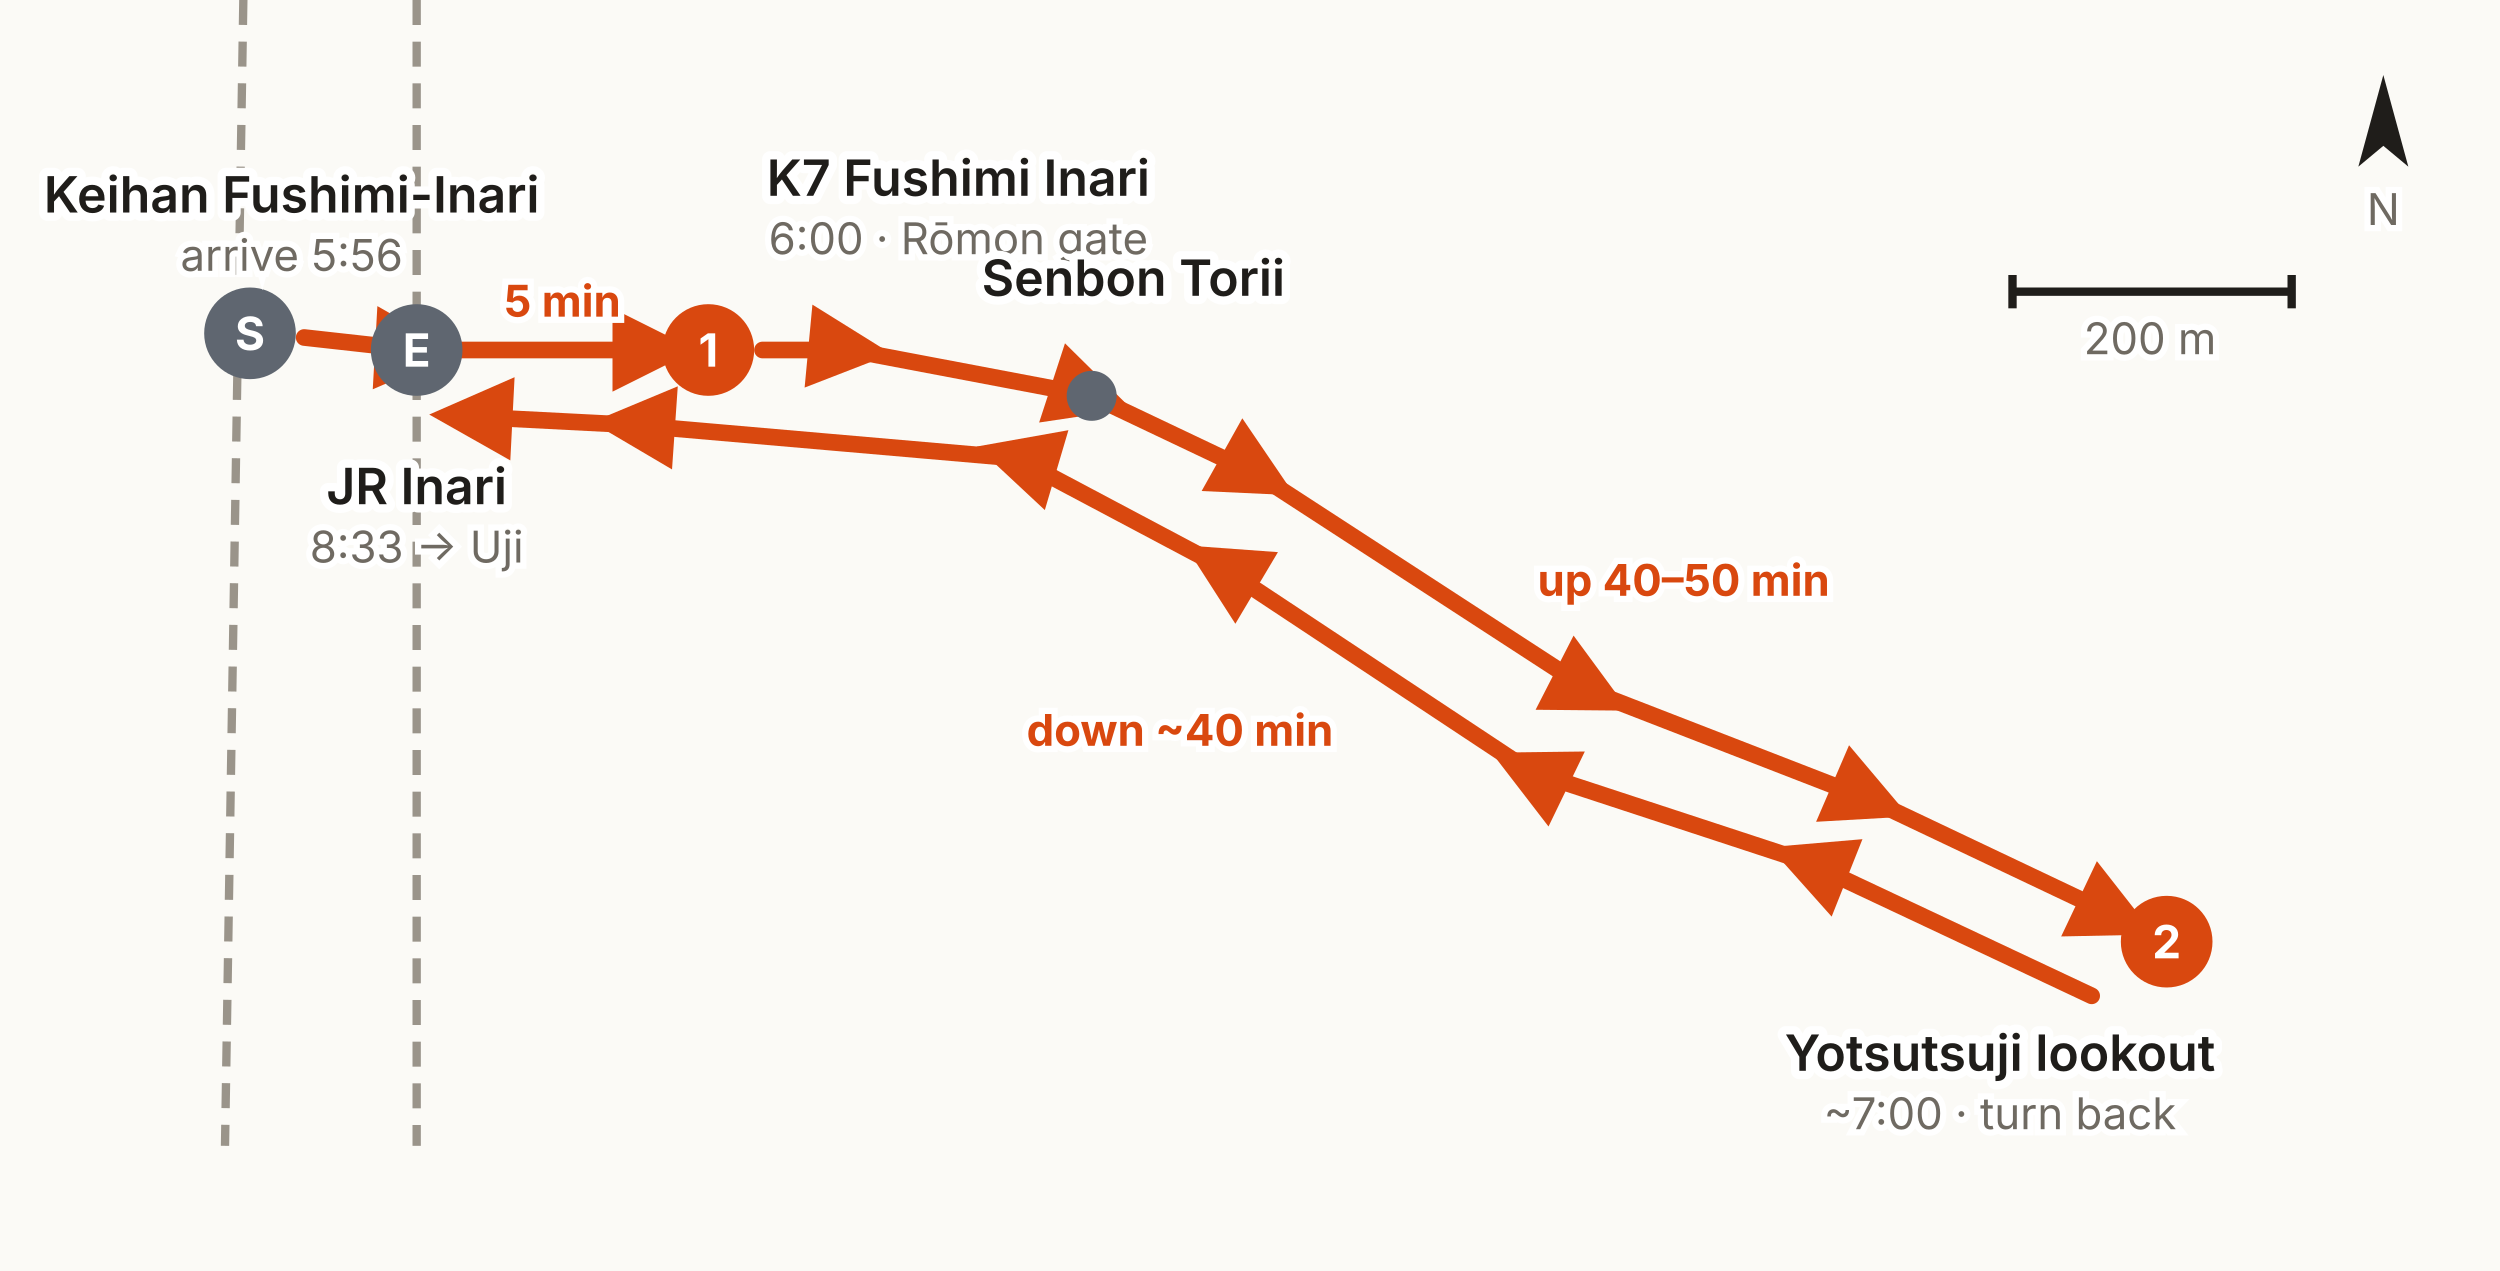
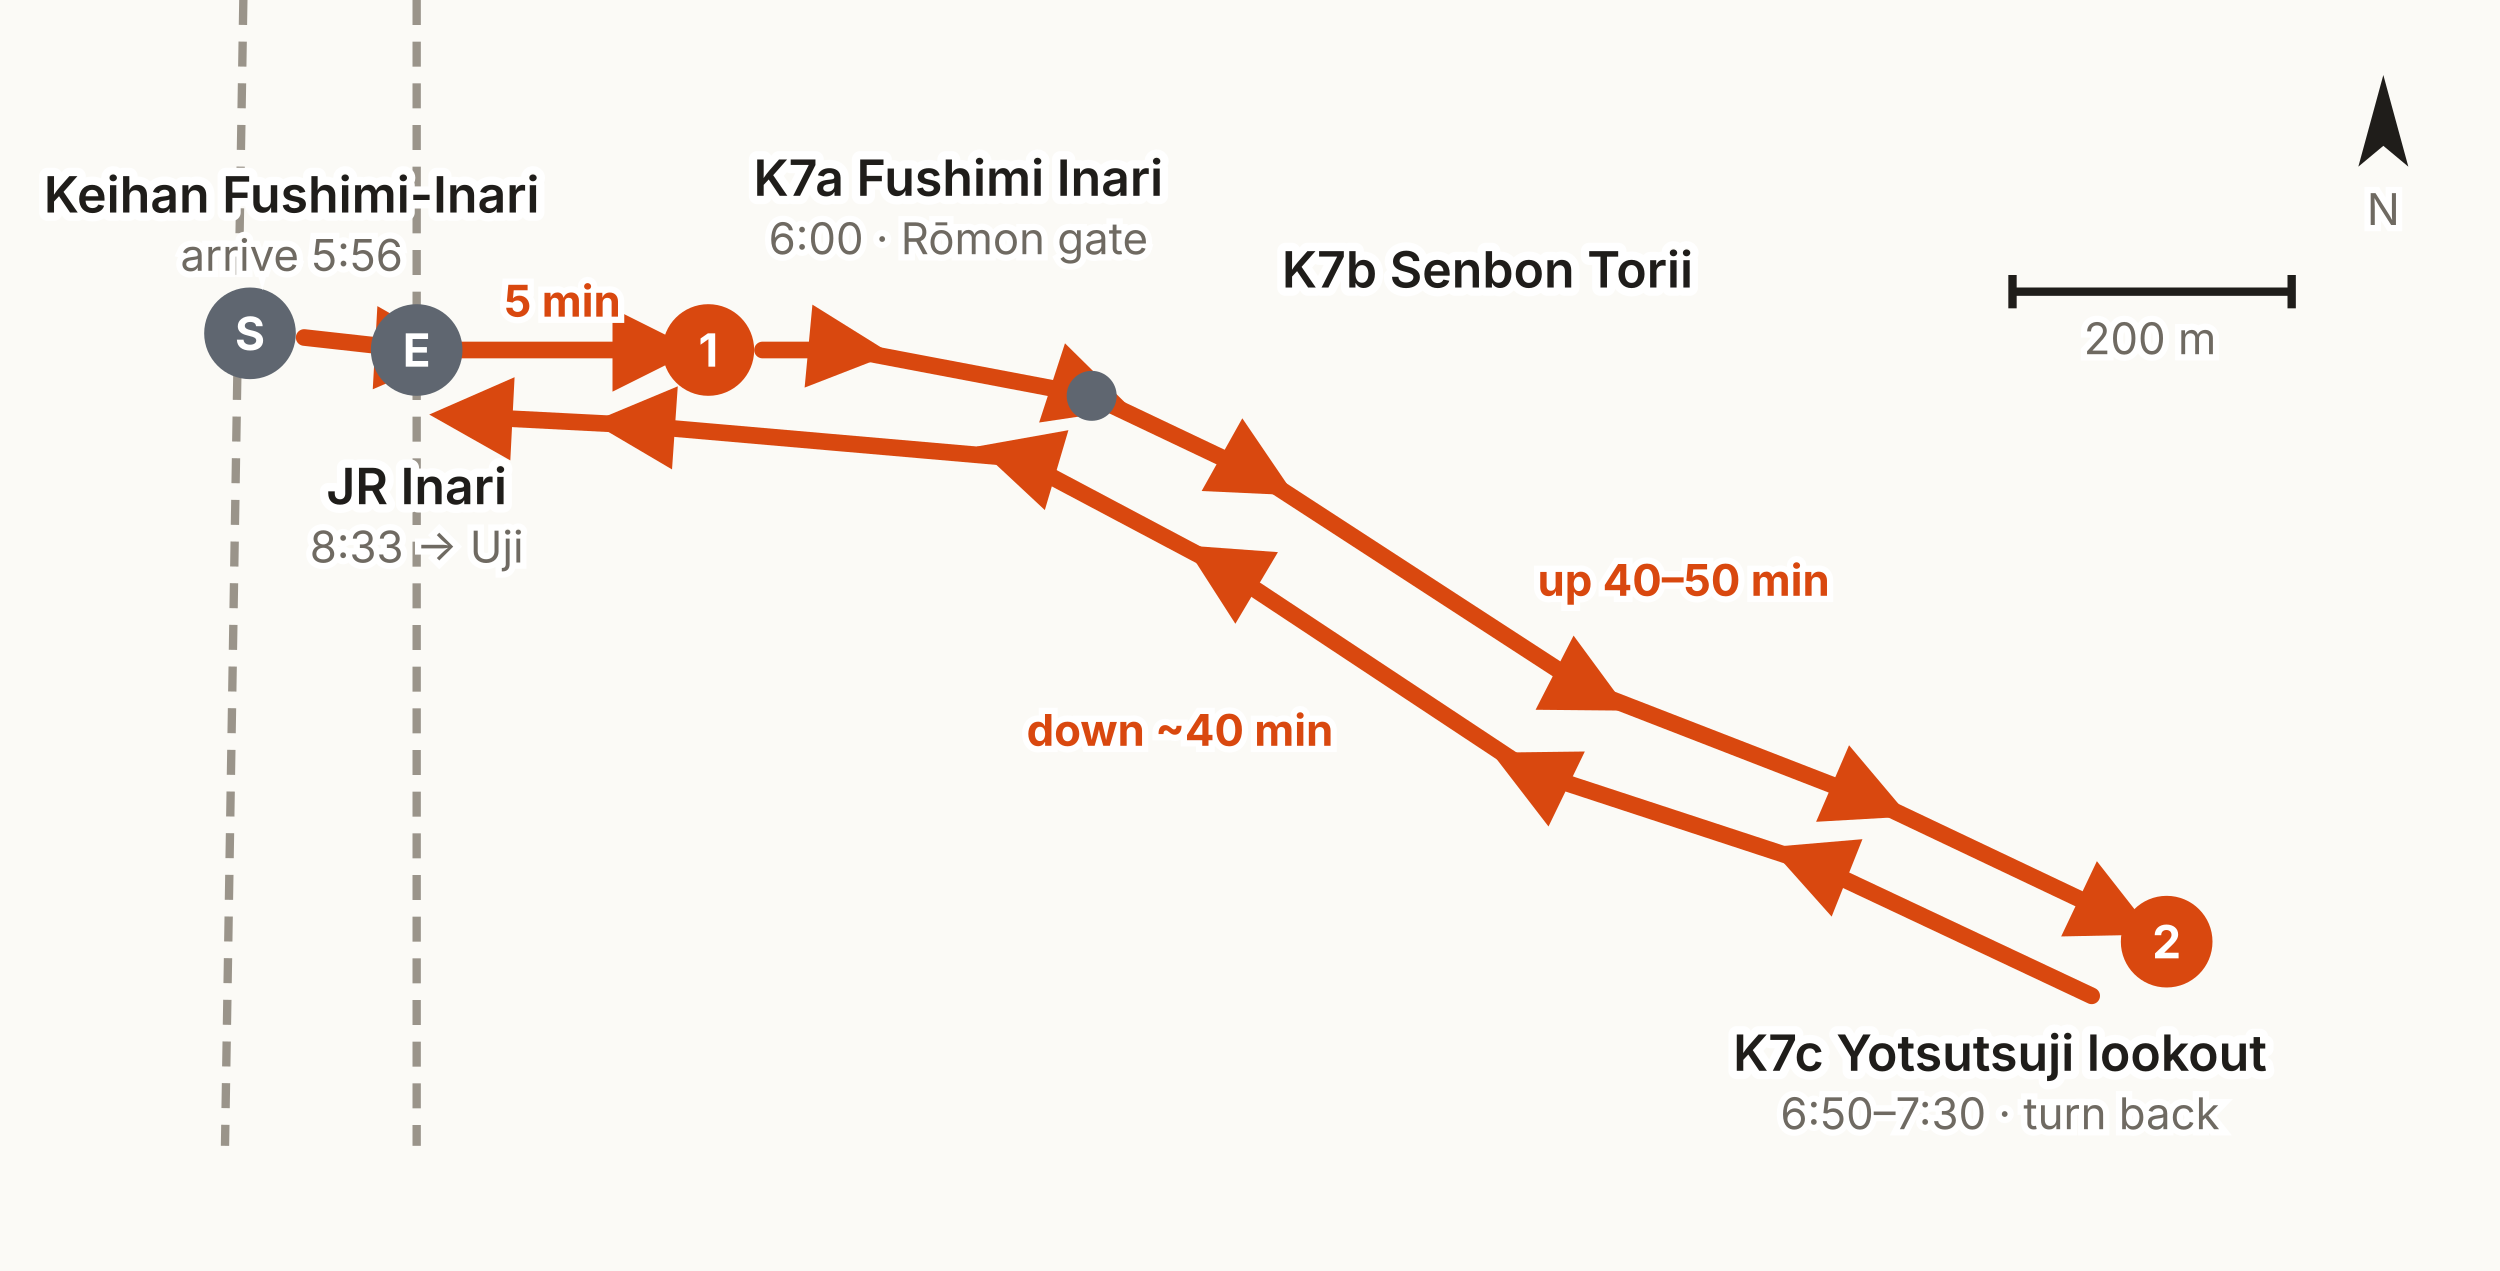
<svg xmlns="http://www.w3.org/2000/svg" class="rmap" viewBox="0 0 600 305" role="img" aria-label="Fushimi Inari">
  <style>.rmap .lbl{font:600 12px -apple-system,system-ui,sans-serif;fill:#1f1d1a;paint-order:stroke;stroke:#fff;stroke-width:4px;stroke-linejoin:round}.rmap .sm{font:10.5px -apple-system,system-ui,sans-serif;fill:#6f6a62;paint-order:stroke;stroke:#fff;stroke-width:3px}.rmap .tm{font:700 10.5px -apple-system,system-ui,sans-serif;paint-order:stroke;stroke:#fff;stroke-width:3px}.rmap .num{font:700 11px -apple-system,system-ui,sans-serif;fill:#fff;text-anchor:middle;dominant-baseline:central}</style>
  <defs>
    <marker id="d08amain" viewBox="0 0 10 10" refX="5" refY="5" markerWidth="5" markerHeight="5" orient="auto">
      <path d="M0,0 L10,5 L0,10 z" fill="#d9480f" />
    </marker>
    <marker id="d08aopt" viewBox="0 0 10 10" refX="5" refY="5" markerWidth="5" markerHeight="5" orient="auto">
      <path d="M0,0 L10,5 L0,10 z" fill="#7c4dff" />
    </marker>
    <marker id="d08aride" viewBox="0 0 10 10" refX="5" refY="5" markerWidth="5" markerHeight="5" orient="auto">
      <path d="M0,0 L10,5 L0,10 z" fill="#2f6db5" />
    </marker>
    <marker id="d08ataxi" viewBox="0 0 10 10" refX="5" refY="5" markerWidth="5" markerHeight="5" orient="auto">
      <path d="M0,0 L10,5 L0,10 z" fill="#5f6670" />
    </marker>
  </defs>
  <rect width="600" height="305" fill="#fbfaf6" />
  <polyline points="100,-100 100,275" fill="none" stroke="#9a948a" stroke-width="2" stroke-dasharray="6 4" />
  <polyline points="60,-100 54,275" fill="none" stroke="#9a948a" stroke-width="2" stroke-dasharray="6 4" />
  <polyline fill="none" stroke-linecap="round" stroke-linejoin="round" points="73,81 100,84 157,84" stroke="#d9480f" stroke-width="4" marker-mid="url(#d08amain)" marker-end="url(#d08amain)" />
  <polyline fill="none" stroke-linecap="round" stroke-linejoin="round" points="183,84 204,84 262,95 302,114 382,166 449,192 508,220" stroke="#d9480f" stroke-width="4" marker-mid="url(#d08amain)" marker-end="url(#d08amain)" />
  <polyline fill="none" stroke-linecap="round" stroke-linejoin="round" points="502,239 434,207 367,185 293,136 244,110 152,102 113,100" stroke="#d9480f" stroke-width="4" marker-mid="url(#d08amain)" marker-end="url(#d08amain)" />
  <text x="121" y="76" class="tm" style="fill:#d9480f" text-anchor="start">5 min</text>
  <text x="369" y="143" class="tm" style="fill:#d9480f" text-anchor="start">up 40–50 min</text>
  <text x="320" y="179" class="tm" style="fill:#d9480f" text-anchor="end">down ~40 min</text>
  <a href="https://www.google.com/maps/search/?api=1&amp;query=Fushimi-Inari%20Station%20Keihan" target="_blank">
    <circle cx="60" cy="80" r="11" fill="#5f6670" />
    <text x="60" y="80" class="num">S</text>
    <text x="70" y="51" class="lbl" text-anchor="middle">Keihan Fushimi-Inari</text>
    <text x="70" y="65" class="sm" text-anchor="middle">arrive 5:56</text>
  </a>
  <a href="https://www.google.com/maps/search/?api=1&amp;query=Fushimi%20Inari%20Taisha" target="_blank">
    <circle cx="170" cy="84" r="11" fill="#d9480f" />
    <text x="170" y="84" class="num">1</text>
-     <text x="230" y="47" class="lbl" text-anchor="middle">K7 Fushimi Inari</text>
+     <text x="230" y="47" class="lbl" text-anchor="middle">K7a Fushimi Inari</text>
    <text x="230" y="61" class="sm" text-anchor="middle">6:00 · Rōmon gate</text>
  </a>
  <a href="https://www.google.com/maps/search/?api=1&amp;query=Senbon%20Torii%20Fushimi%20Inari" target="_blank">
    <circle cx="262" cy="95" r="6" fill="#5f6670" />
    <text x="262" y="95" class="num" />
-     <text x="272" y="71" class="lbl" text-anchor="middle">Senbon Torii</text>
+     <text x="357" y="69" class="lbl" text-anchor="middle">K7b Senbon Torii</text>
  </a>
  <a href="https://www.google.com/maps/search/?api=1&amp;query=Yotsutsuji%20Fushimi%20Inari" target="_blank">
    <circle cx="520" cy="226" r="11" fill="#d9480f" />
    <text x="520" y="226" class="num">2</text>
-     <text x="480" y="257" class="lbl" text-anchor="middle">Yotsutsuji lookout</text>
-     <text x="480" y="271" class="sm" text-anchor="middle">~7:00 · turn back</text>
+     <text x="480" y="257" class="lbl" text-anchor="middle">K7c Yotsutsuji lookout</text>
+     <text x="480" y="271" class="sm" text-anchor="middle">6:50–7:30 · turn back</text>
  </a>
  <a href="https://www.google.com/maps/search/?api=1&amp;query=Inari%20Station%20JR" target="_blank">
    <circle cx="100" cy="84" r="11" fill="#5f6670" />
    <text x="100" y="84" class="num">E</text>
    <text x="100" y="121" class="lbl" text-anchor="middle">JR Inari</text>
    <text x="100" y="135" class="sm" text-anchor="middle">8:33 → Uji</text>
  </a>
  <g transform="translate(572,34)">
    <path d="M0,-16 L6,6 L0,1 L-6,6 Z" fill="#1f1d1a" />
    <text x="0" y="20" class="sm" text-anchor="middle">N</text>
  </g>
  <g stroke="#1f1d1a" stroke-width="2">
    <line x1="483" y1="70" x2="550" y2="70" />
    <line x1="483" y1="66" x2="483" y2="74" />
    <line x1="550" y1="66" x2="550" y2="74" />
  </g>
  <text x="516" y="85" class="sm" text-anchor="middle">200 m</text>
</svg>
